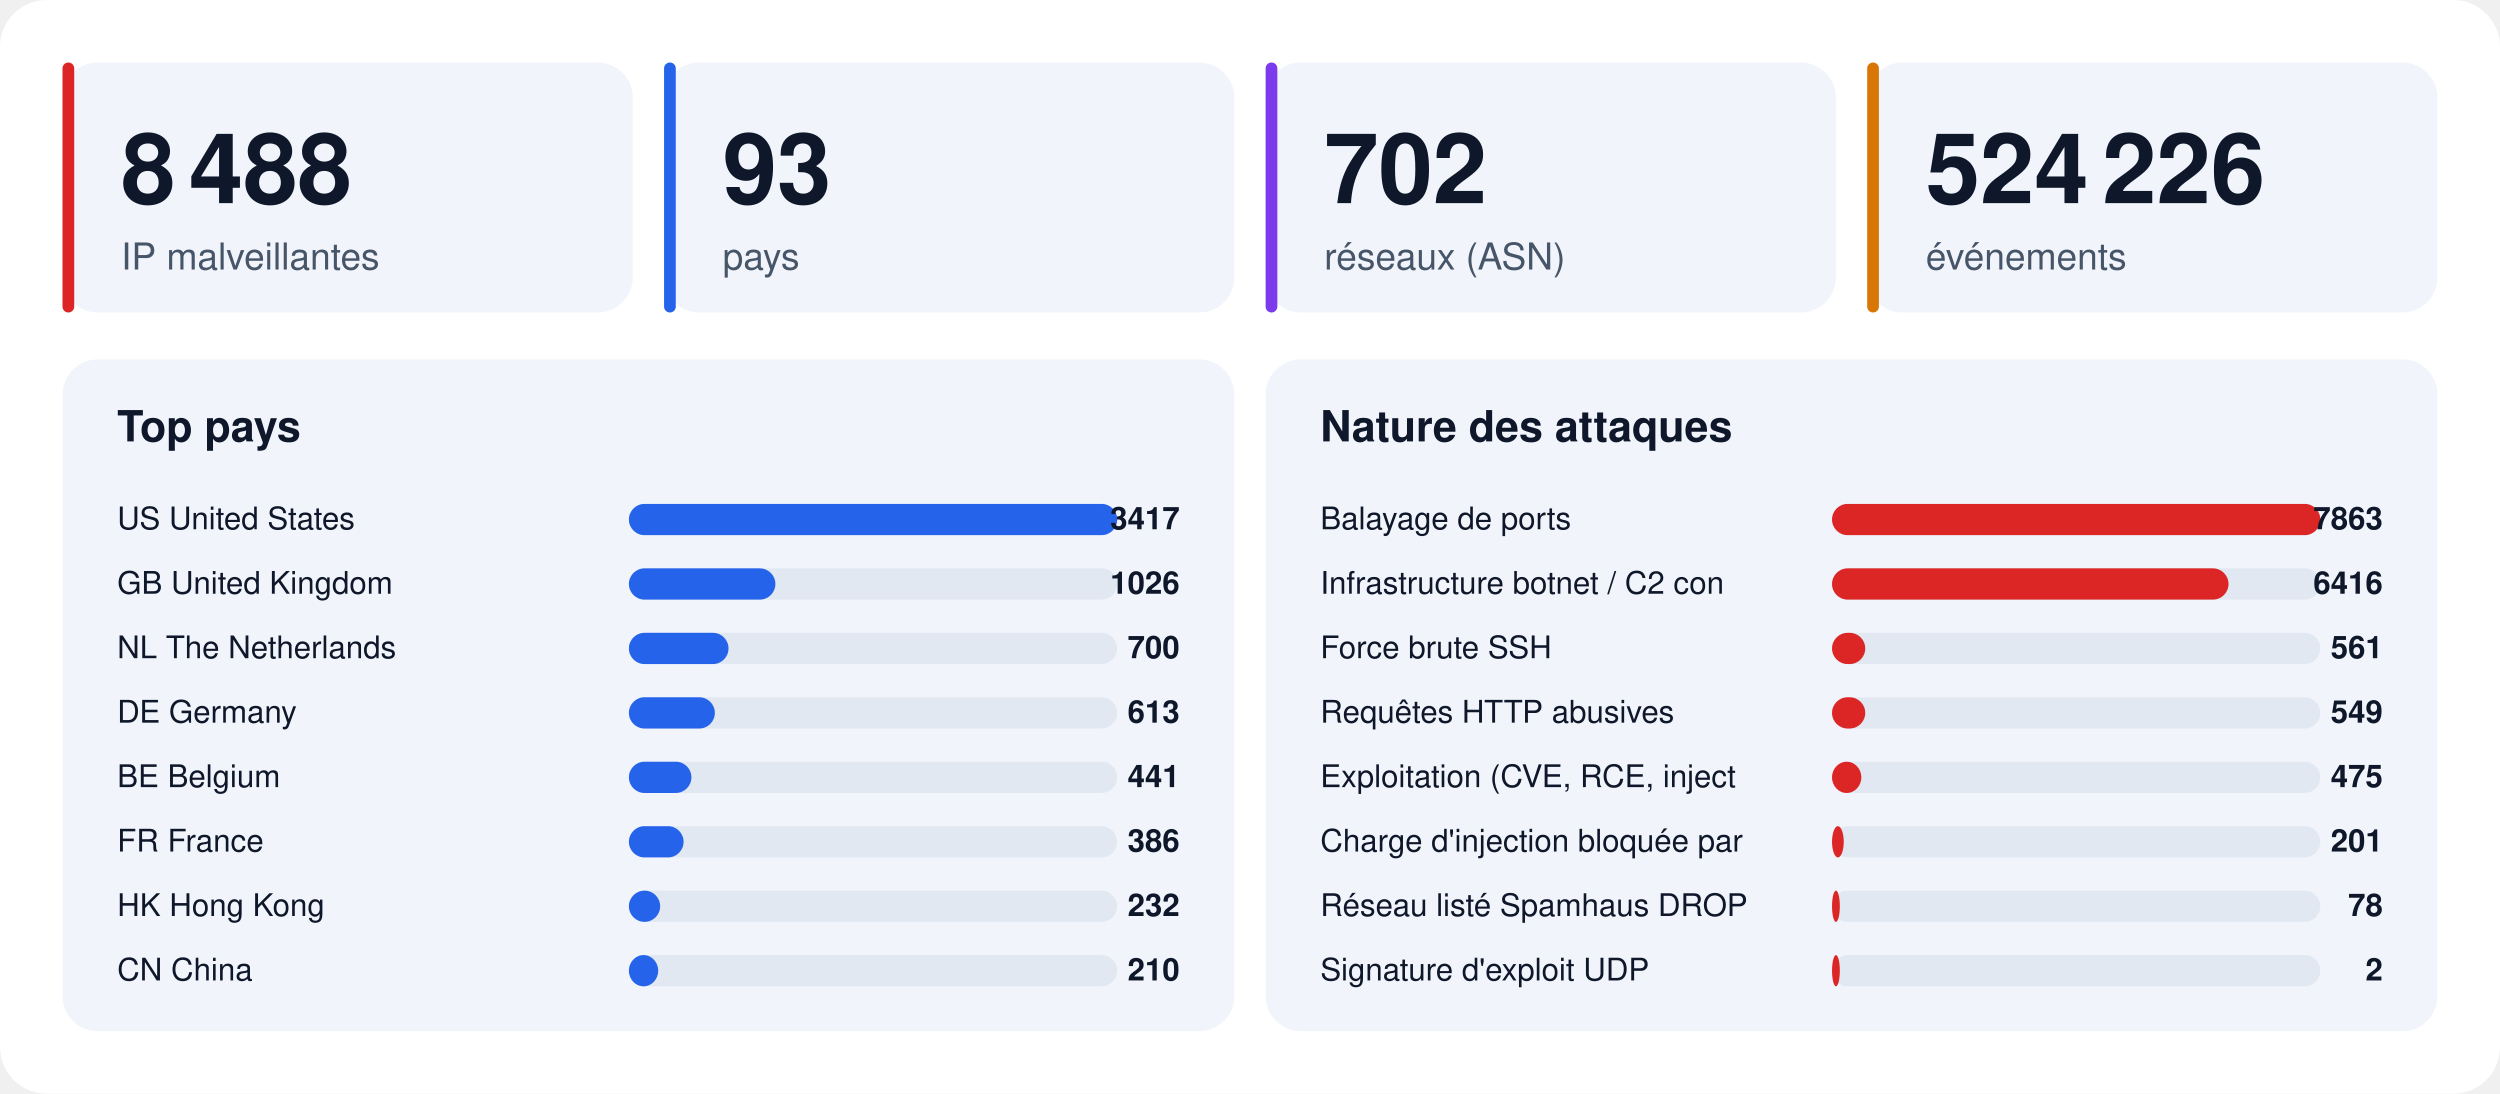
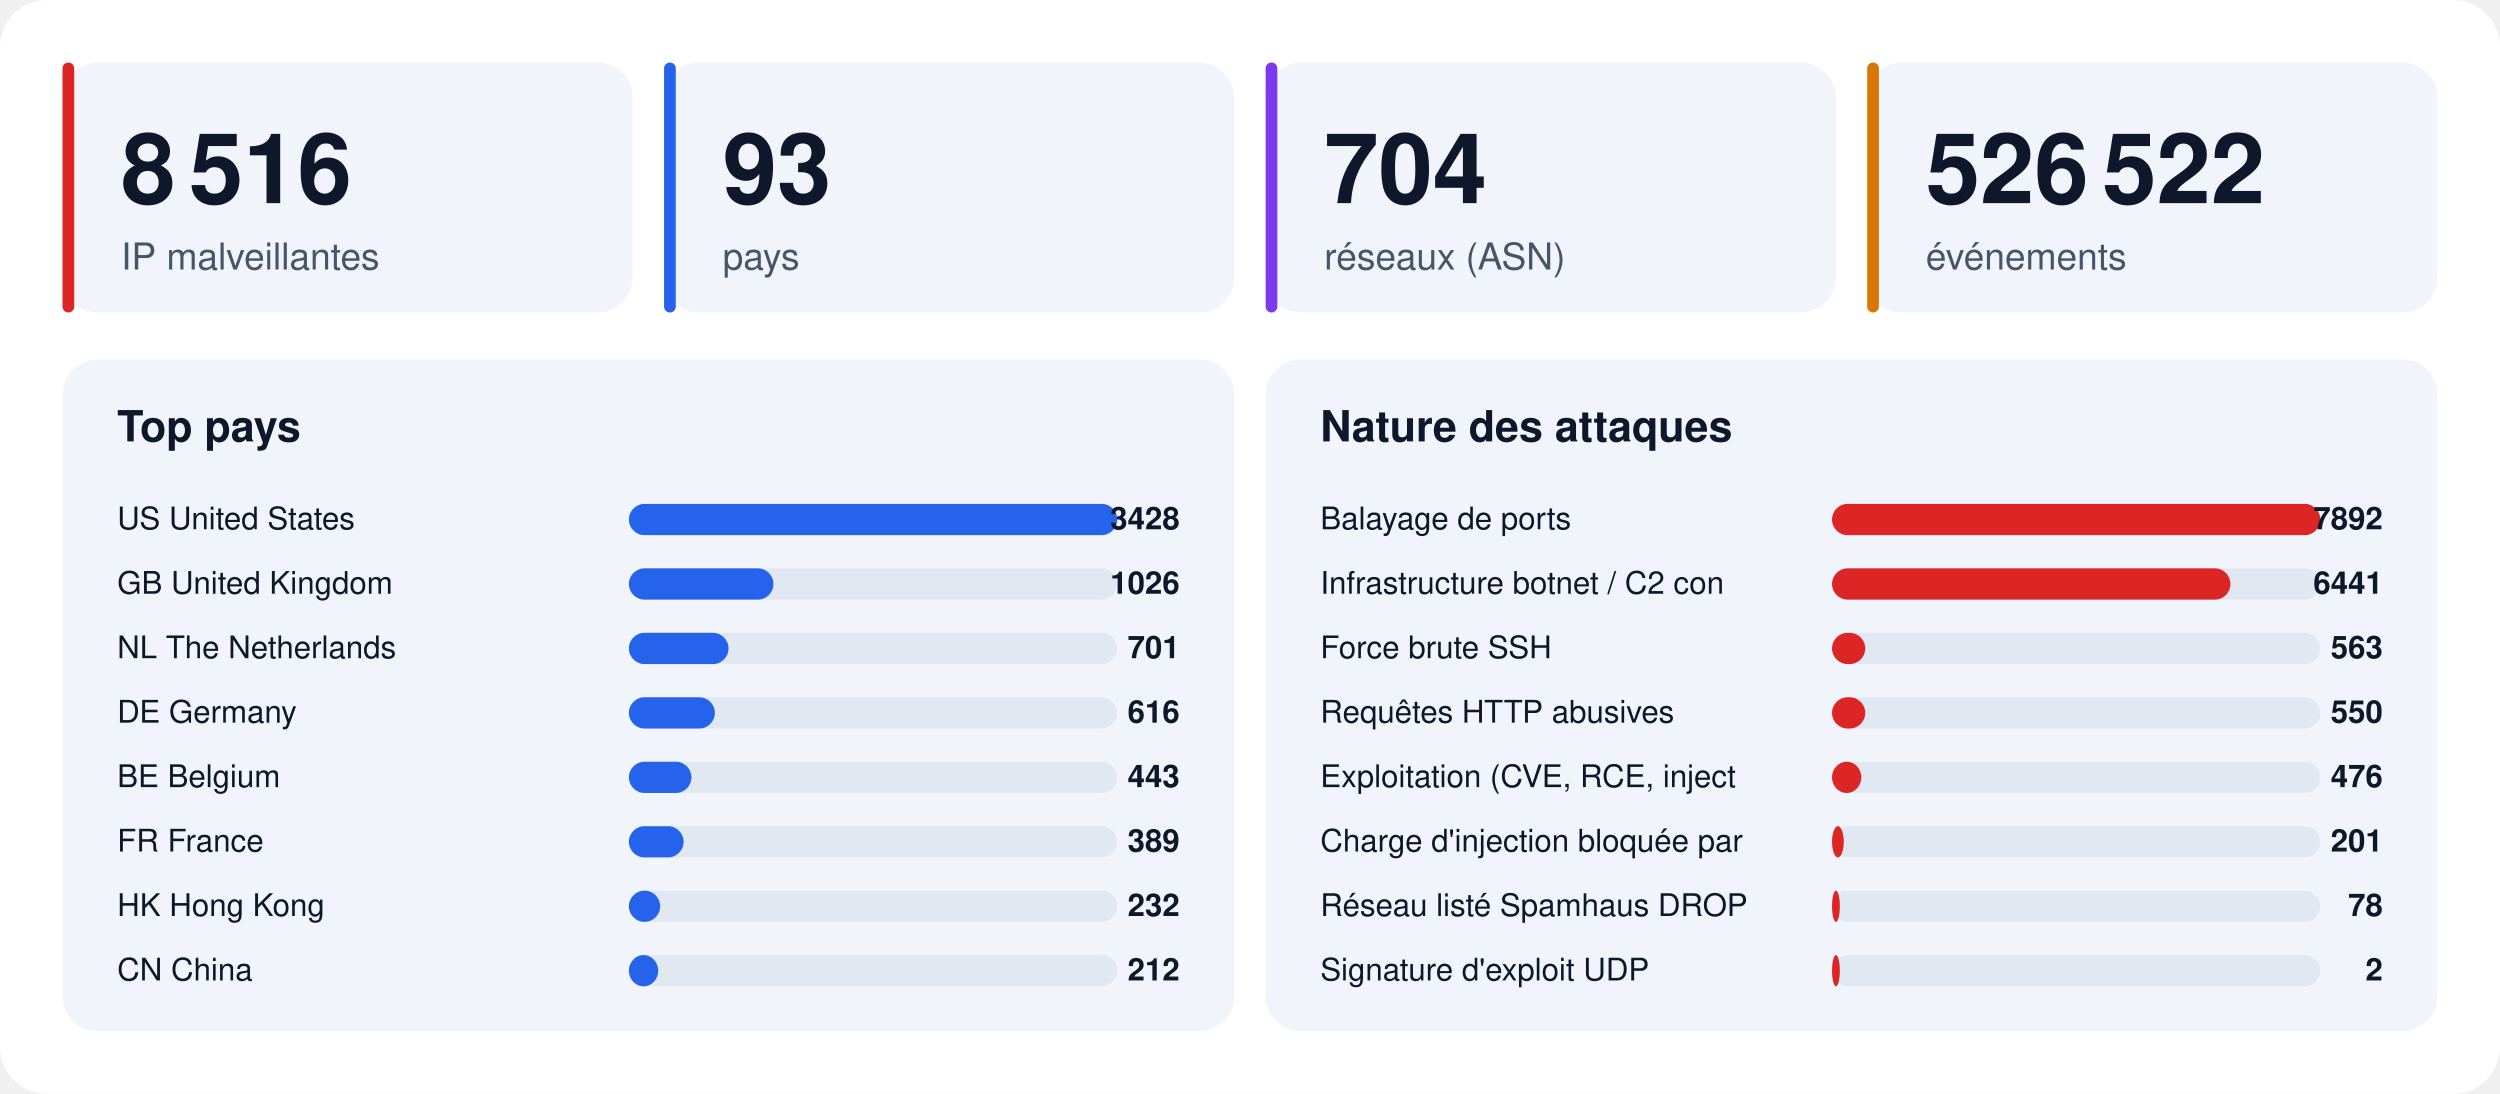
<svg xmlns="http://www.w3.org/2000/svg" width="1280" height="560" viewBox="0 0 1280 560" font-family="-apple-system,BlinkMacSystemFont,'Segoe UI',Helvetica,Arial,sans-serif">
  <rect width="1280" height="560" rx="24" fill="#ffffff" />
  <rect x="32" y="32" width="292" height="128" rx="18" fill="#f1f5fb" />
  <rect x="32" y="32" width="6" height="128" rx="3" fill="#dc2626" />
-   <text x="62" y="104" font-size="50" font-weight="800" fill="#0f172a">8 488</text>
+   <text x="62" y="104" font-size="50" font-weight="800" fill="#0f172a">8 516</text>
  <text x="62" y="138" font-size="19" fill="#475569">IP malveillantes</text>
  <rect x="340" y="32" width="292" height="128" rx="18" fill="#f1f5fb" />
  <rect x="340" y="32" width="6" height="128" rx="3" fill="#2563eb" />
  <text x="370" y="104" font-size="50" font-weight="800" fill="#0f172a">93</text>
  <text x="370" y="138" font-size="19" fill="#475569">pays</text>
  <rect x="648" y="32" width="292" height="128" rx="18" fill="#f1f5fb" />
  <rect x="648" y="32" width="6" height="128" rx="3" fill="#7c3aed" />
-   <text x="678" y="104" font-size="50" font-weight="800" fill="#0f172a">702</text>
+   <text x="678" y="104" font-size="50" font-weight="800" fill="#0f172a">704</text>
  <text x="678" y="138" font-size="19" fill="#475569">réseaux (ASN)</text>
  <rect x="956" y="32" width="292" height="128" rx="18" fill="#f1f5fb" />
  <rect x="956" y="32" width="6" height="128" rx="3" fill="#d97706" />
-   <text x="986" y="104" font-size="50" font-weight="800" fill="#0f172a">524 226</text>
+   <text x="986" y="104" font-size="50" font-weight="800" fill="#0f172a">526 522</text>
  <text x="986" y="138" font-size="19" fill="#475569">événements</text>
  <rect x="32" y="184" width="600" height="344" rx="18" fill="#f1f5fb" />
  <text x="60" y="226" font-size="22" font-weight="700" fill="#0f172a">Top pays</text>
  <text x="60" y="271" font-size="16" fill="#0f172a">US  United States</text>
  <rect x="322" y="258" width="250" height="16" rx="8" fill="#e2e8f2" />
  <rect x="322" y="258" width="250" height="16" rx="8" fill="#2563eb" />
-   <text x="604" y="271" font-size="16" font-weight="700" text-anchor="end" fill="#0f172a">3417</text>
+   <text x="604" y="271" font-size="16" font-weight="700" text-anchor="end" fill="#0f172a">3428</text>
  <text x="60" y="304" font-size="16" fill="#0f172a">GB  United Kingdom</text>
  <rect x="322" y="291" width="250" height="16" rx="8" fill="#e2e8f2" />
-   <rect x="322" y="291" width="75" height="16" rx="8" fill="#2563eb" />
+   <rect x="322" y="291" width="74" height="16" rx="8" fill="#2563eb" />
  <text x="604" y="304" font-size="16" font-weight="700" text-anchor="end" fill="#0f172a">1026</text>
  <text x="60" y="337" font-size="16" fill="#0f172a">NL  The Netherlands</text>
  <rect x="322" y="324" width="250" height="16" rx="8" fill="#e2e8f2" />
  <rect x="322" y="324" width="51" height="16" rx="8" fill="#2563eb" />
-   <text x="604" y="337" font-size="16" font-weight="700" text-anchor="end" fill="#0f172a">700</text>
+   <text x="604" y="337" font-size="16" font-weight="700" text-anchor="end" fill="#0f172a">701</text>
  <text x="60" y="370" font-size="16" fill="#0f172a">DE  Germany</text>
  <rect x="322" y="357" width="250" height="16" rx="8" fill="#e2e8f2" />
  <rect x="322" y="357" width="44" height="16" rx="8" fill="#2563eb" />
-   <text x="604" y="370" font-size="16" font-weight="700" text-anchor="end" fill="#0f172a">613</text>
+   <text x="604" y="370" font-size="16" font-weight="700" text-anchor="end" fill="#0f172a">616</text>
  <text x="60" y="403" font-size="16" fill="#0f172a">BE  Belgium</text>
  <rect x="322" y="390" width="250" height="16" rx="8" fill="#e2e8f2" />
  <rect x="322" y="390" width="32" height="16" rx="8" fill="#2563eb" />
-   <text x="604" y="403" font-size="16" font-weight="700" text-anchor="end" fill="#0f172a">441</text>
+   <text x="604" y="403" font-size="16" font-weight="700" text-anchor="end" fill="#0f172a">443</text>
  <text x="60" y="436" font-size="16" fill="#0f172a">FR  France</text>
  <rect x="322" y="423" width="250" height="16" rx="8" fill="#e2e8f2" />
  <rect x="322" y="423" width="28" height="16" rx="8" fill="#2563eb" />
-   <text x="604" y="436" font-size="16" font-weight="700" text-anchor="end" fill="#0f172a">386</text>
+   <text x="604" y="436" font-size="16" font-weight="700" text-anchor="end" fill="#0f172a">389</text>
  <text x="60" y="469" font-size="16" fill="#0f172a">HK  Hong Kong</text>
  <rect x="322" y="456" width="250" height="16" rx="8" fill="#e2e8f2" />
  <rect x="322" y="456" width="16" height="16" rx="8" fill="#2563eb" />
  <text x="604" y="469" font-size="16" font-weight="700" text-anchor="end" fill="#0f172a">232</text>
  <text x="60" y="502" font-size="16" fill="#0f172a">CN  China</text>
  <rect x="322" y="489" width="250" height="16" rx="8" fill="#e2e8f2" />
  <rect x="322" y="489" width="15" height="16" rx="8" fill="#2563eb" />
-   <text x="604" y="502" font-size="16" font-weight="700" text-anchor="end" fill="#0f172a">210</text>
+   <text x="604" y="502" font-size="16" font-weight="700" text-anchor="end" fill="#0f172a">212</text>
  <rect x="648" y="184" width="600" height="344" rx="18" fill="#f1f5fb" />
  <text x="676" y="226" font-size="22" font-weight="700" fill="#0f172a">Nature des attaques</text>
  <text x="676" y="271" font-size="16" fill="#0f172a">Balayage de ports</text>
  <rect x="938" y="258" width="250" height="16" rx="8" fill="#e2e8f2" />
  <rect x="938" y="258" width="250" height="16" rx="8" fill="#dc2626" />
-   <text x="1220" y="271" font-size="16" font-weight="700" text-anchor="end" fill="#0f172a">7863</text>
+   <text x="1220" y="271" font-size="16" font-weight="700" text-anchor="end" fill="#0f172a">7892</text>
  <text x="676" y="304" font-size="16" fill="#0f172a">Infrastructure botnet / C2 con</text>
  <rect x="938" y="291" width="250" height="16" rx="8" fill="#e2e8f2" />
-   <rect x="938" y="291" width="203" height="16" rx="8" fill="#dc2626" />
-   <text x="1220" y="304" font-size="16" font-weight="700" text-anchor="end" fill="#0f172a">6416</text>
+   <rect x="938" y="291" width="204" height="16" rx="8" fill="#dc2626" />
+   <text x="1220" y="304" font-size="16" font-weight="700" text-anchor="end" fill="#0f172a">6441</text>
  <text x="676" y="337" font-size="16" fill="#0f172a">Force brute SSH</text>
  <rect x="938" y="324" width="250" height="16" rx="8" fill="#e2e8f2" />
  <rect x="938" y="324" width="17" height="16" rx="8" fill="#dc2626" />
-   <text x="1220" y="337" font-size="16" font-weight="700" text-anchor="end" fill="#0f172a">561</text>
+   <text x="1220" y="337" font-size="16" font-weight="700" text-anchor="end" fill="#0f172a">563</text>
  <text x="676" y="370" font-size="16" fill="#0f172a">Requêtes HTTP abusives</text>
  <rect x="938" y="357" width="250" height="16" rx="8" fill="#e2e8f2" />
  <rect x="938" y="357" width="17" height="16" rx="8" fill="#dc2626" />
-   <text x="1220" y="370" font-size="16" font-weight="700" text-anchor="end" fill="#0f172a">549</text>
+   <text x="1220" y="370" font-size="16" font-weight="700" text-anchor="end" fill="#0f172a">550</text>
  <text x="676" y="403" font-size="16" fill="#0f172a">Exploitation (CVE, RCE, inject</text>
  <rect x="938" y="390" width="250" height="16" rx="8" fill="#e2e8f2" />
  <rect x="938" y="390" width="15" height="16" rx="8" fill="#dc2626" />
-   <text x="1220" y="403" font-size="16" font-weight="700" text-anchor="end" fill="#0f172a">475</text>
+   <text x="1220" y="403" font-size="16" font-weight="700" text-anchor="end" fill="#0f172a">476</text>
  <text x="676" y="436" font-size="16" fill="#0f172a">Charge d'injection bloquée par</text>
  <rect x="938" y="423" width="250" height="16" rx="8" fill="#e2e8f2" />
  <rect x="938" y="423" width="6" height="16" rx="8" fill="#dc2626" />
  <text x="1220" y="436" font-size="16" font-weight="700" text-anchor="end" fill="#0f172a">201</text>
  <text x="676" y="469" font-size="16" fill="#0f172a">Réseau listé Spamhaus DROP</text>
  <rect x="938" y="456" width="250" height="16" rx="8" fill="#e2e8f2" />
  <rect x="938" y="456" width="4" height="16" rx="8" fill="#dc2626" />
  <text x="1220" y="469" font-size="16" font-weight="700" text-anchor="end" fill="#0f172a">78</text>
  <text x="676" y="502" font-size="16" fill="#0f172a">Signature d'exploit UDP</text>
  <rect x="938" y="489" width="250" height="16" rx="8" fill="#e2e8f2" />
  <rect x="938" y="489" width="4" height="16" rx="8" fill="#dc2626" />
  <text x="1220" y="502" font-size="16" font-weight="700" text-anchor="end" fill="#0f172a">2</text>
</svg>
